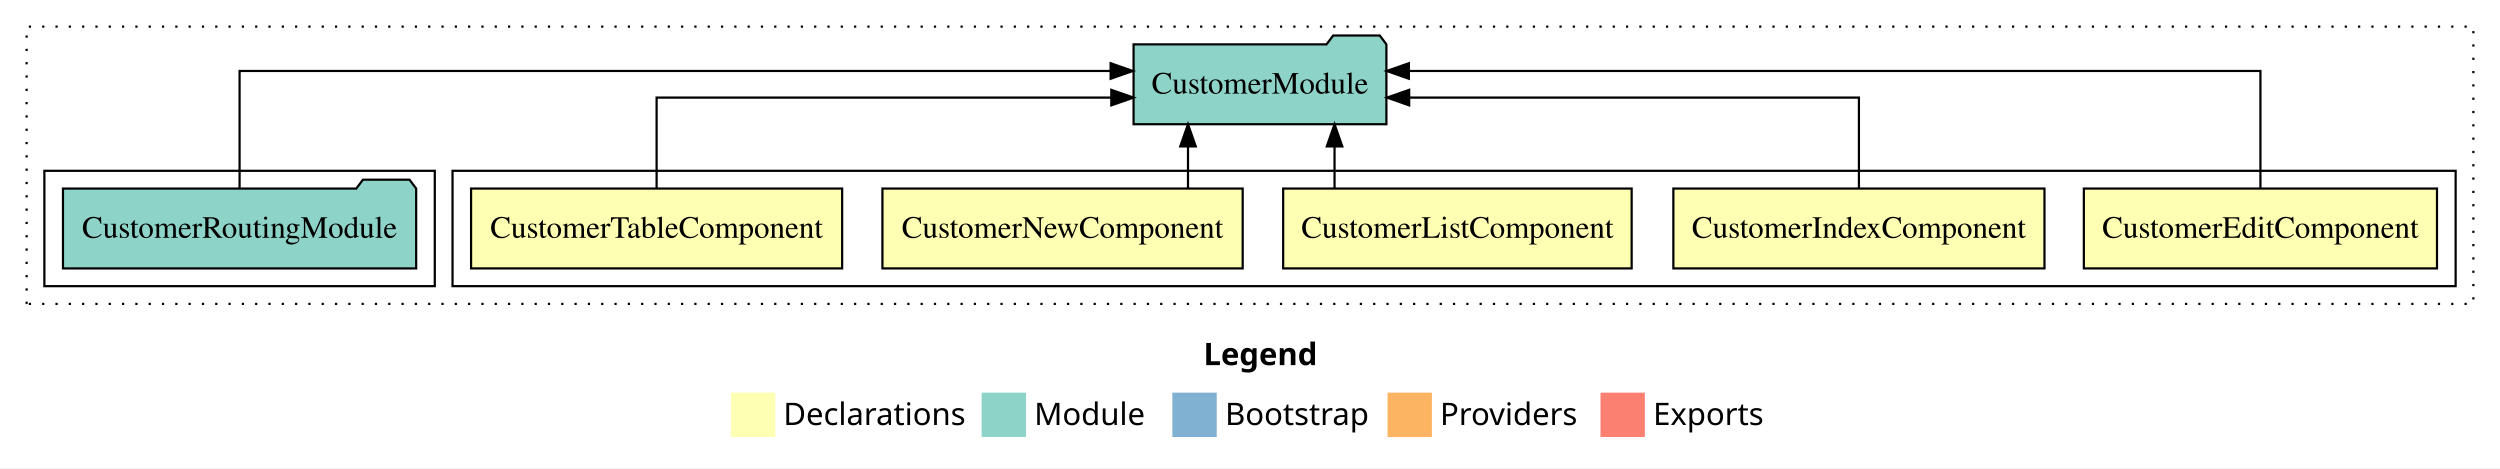
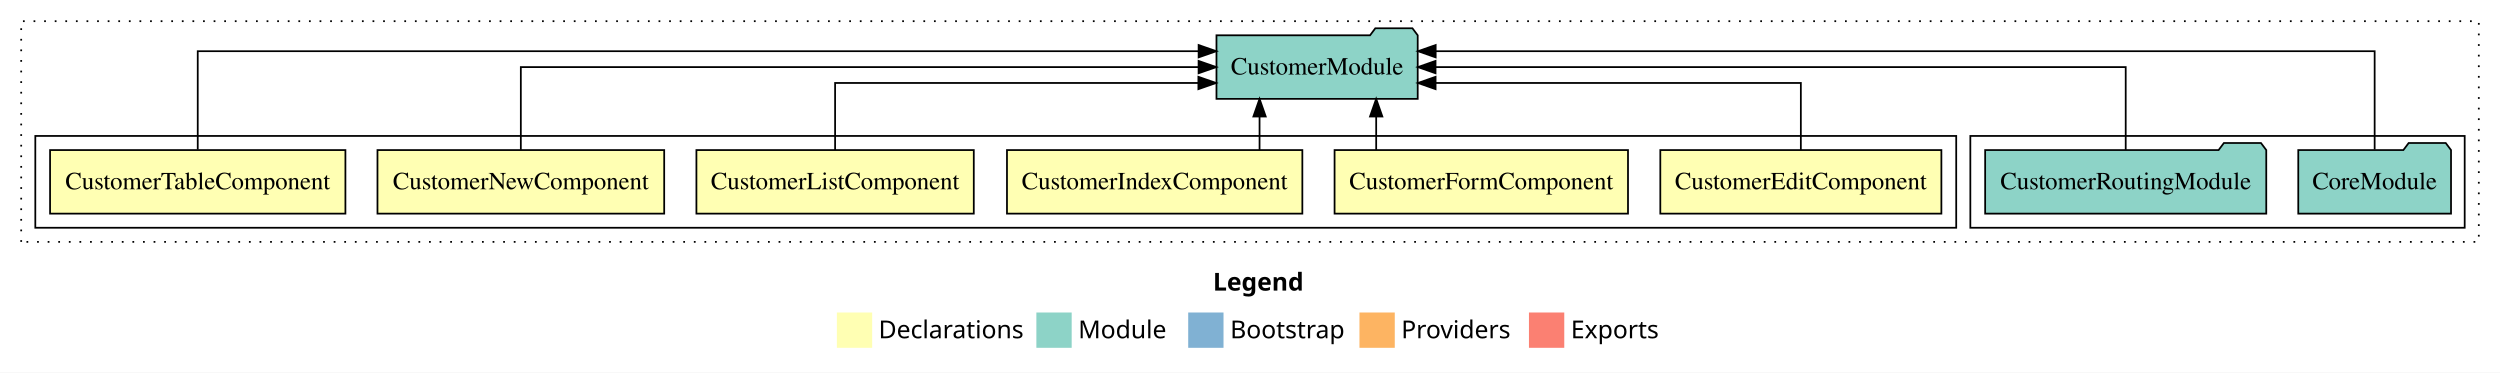
- <svg xmlns="http://www.w3.org/2000/svg" width="1127pt" height="211pt" viewBox="0.00 0.00 1127.00 211.00">
+ <svg xmlns="http://www.w3.org/2000/svg" width="1416pt" height="211pt" viewBox="0.00 0.00 1416.00 211.00">
  <g id="graph0" class="graph" transform="scale(1 1) rotate(0) translate(4 207)">
-     <polygon fill="white" stroke="transparent" points="-4,4 -4,-207 1123,-207 1123,4 -4,4" />
-     <text text-anchor="start" x="538.51" y="-42.4" font-family="Times-12" font-weight="bold" font-size="14.00">Legend</text>
-     <polygon fill="#ffffb3" stroke="transparent" points="325.5,-10 325.5,-30 345.5,-30 345.5,-10 325.5,-10" />
-     <text text-anchor="start" x="349.13" y="-15.4" font-family="Times-12" font-size="14.00">  Declarations</text>
-     <polygon fill="#8dd3c7" stroke="transparent" points="438.5,-10 438.5,-30 458.5,-30 458.5,-10 438.5,-10" />
-     <text text-anchor="start" x="462.23" y="-15.4" font-family="Times-12" font-size="14.00">  Module</text>
-     <polygon fill="#80b1d3" stroke="transparent" points="524.5,-10 524.5,-30 544.5,-30 544.5,-10 524.5,-10" />
-     <text text-anchor="start" x="548.28" y="-15.4" font-family="Times-12" font-size="14.00">  Bootstrap</text>
-     <polygon fill="#fdb462" stroke="transparent" points="621.5,-10 621.5,-30 641.5,-30 641.5,-10 621.5,-10" />
-     <text text-anchor="start" x="645.17" y="-15.4" font-family="Times-12" font-size="14.00">  Providers</text>
-     <polygon fill="#fb8072" stroke="transparent" points="717.5,-10 717.5,-30 737.5,-30 737.5,-10 717.5,-10" />
-     <text text-anchor="start" x="741.23" y="-15.4" font-family="Times-12" font-size="14.00">  Exports</text>
+     <polygon fill="white" stroke="transparent" points="-4,4 -4,-207 1412,-207 1412,4 -4,4" />
+     <text text-anchor="start" x="683.01" y="-42.4" font-family="Times-12" font-weight="bold" font-size="14.00">Legend</text>
+     <polygon fill="#ffffb3" stroke="transparent" points="470,-10 470,-30 490,-30 490,-10 470,-10" />
+     <text text-anchor="start" x="493.63" y="-15.4" font-family="Times-12" font-size="14.00">  Declarations</text>
+     <polygon fill="#8dd3c7" stroke="transparent" points="583,-10 583,-30 603,-30 603,-10 583,-10" />
+     <text text-anchor="start" x="606.73" y="-15.4" font-family="Times-12" font-size="14.00">  Module</text>
+     <polygon fill="#80b1d3" stroke="transparent" points="669,-10 669,-30 689,-30 689,-10 669,-10" />
+     <text text-anchor="start" x="692.78" y="-15.4" font-family="Times-12" font-size="14.00">  Bootstrap</text>
+     <polygon fill="#fdb462" stroke="transparent" points="766,-10 766,-30 786,-30 786,-10 766,-10" />
+     <text text-anchor="start" x="789.67" y="-15.4" font-family="Times-12" font-size="14.00">  Providers</text>
+     <polygon fill="#fb8072" stroke="transparent" points="862,-10 862,-30 882,-30 882,-10 862,-10" />
+     <text text-anchor="start" x="885.73" y="-15.4" font-family="Times-12" font-size="14.00">  Exports</text>
    <g id="clust1" class="cluster">
-       <polygon fill="none" stroke="black" stroke-dasharray="1,5" points="8,-70 8,-195 1111,-195 1111,-70 8,-70" />
+       <polygon fill="none" stroke="black" stroke-dasharray="1,5" points="8,-70 8,-195 1400,-195 1400,-70 8,-70" />
+     </g>
+     <g id="clust9" class="cluster">
+       <polygon fill="none" stroke="black" points="1112,-78 1112,-130 1392,-130 1392,-78 1112,-78" />
    </g>
    <g id="clust2" class="cluster">
-       <polygon fill="none" stroke="black" points="200,-78 200,-130 1103,-130 1103,-78 200,-78" />
-     </g>
-     <g id="clust8" class="cluster">
-       <polygon fill="none" stroke="black" points="16,-78 16,-130 192,-130 192,-78 16,-78" />
+       <polygon fill="none" stroke="black" points="16,-78 16,-130 1104,-130 1104,-78 16,-78" />
    </g>
    <g id="node1" class="node">
-       <polygon fill="#ffffb3" stroke="black" points="1094.6,-122 935.4,-122 935.4,-86 1094.6,-86 1094.6,-122" />
-       <text text-anchor="middle" x="1015" y="-99.8" font-family="Times,serif" font-size="14.00">CustomerEditComponent</text>
+       <polygon fill="#ffffb3" stroke="black" points="1095.6,-122 936.4,-122 936.4,-86 1095.6,-86 1095.6,-122" />
+       <text text-anchor="middle" x="1016" y="-99.8" font-family="Times,serif" font-size="14.00">CustomerEditComponent</text>
+     </g>
+     <g id="node7" class="node">
+       <polygon fill="#8dd3c7" stroke="black" points="798.99,-187 795.99,-191 774.99,-191 771.99,-187 685.01,-187 685.01,-151 798.99,-151 798.99,-187" />
+       <text text-anchor="middle" x="742" y="-164.8" font-family="Times,serif" font-size="14.00">CustomerModule</text>
+     </g>
+     <g id="edge1" class="edge">
+       <path fill="none" stroke="black" d="M1016,-122.03C1016,-138.4 1016,-160 1016,-160 1016,-160 809.11,-160 809.11,-160" />
+       <polygon fill="black" stroke="black" points="809.11,-156.5 799.11,-160 809.11,-163.5 809.11,-156.5" />
+     </g>
+     <g id="node2" class="node">
+       <polygon fill="#ffffb3" stroke="black" points="918.1,-122 751.9,-122 751.9,-86 918.1,-86 918.1,-122" />
+       <text text-anchor="middle" x="835" y="-99.8" font-family="Times,serif" font-size="14.00">CustomerFormComponent</text>
+     </g>
+     <g id="edge2" class="edge">
+       <path fill="none" stroke="black" d="M775.47,-122.11C775.47,-122.11 775.47,-140.99 775.47,-140.99" />
+       <polygon fill="black" stroke="black" points="771.97,-140.99 775.47,-150.99 778.97,-140.99 771.97,-140.99" />
+     </g>
+     <g id="node3" class="node">
+       <polygon fill="#ffffb3" stroke="black" points="733.65,-122 566.35,-122 566.35,-86 733.65,-86 733.65,-122" />
+       <text text-anchor="middle" x="650" y="-99.8" font-family="Times,serif" font-size="14.00">CustomerIndexComponent</text>
+     </g>
+     <g id="edge3" class="edge">
+       <path fill="none" stroke="black" d="M709.41,-122.11C709.41,-122.11 709.41,-140.99 709.41,-140.99" />
+       <polygon fill="black" stroke="black" points="705.91,-140.99 709.41,-150.99 712.91,-140.99 705.91,-140.99" />
+     </g>
+     <g id="node4" class="node">
+       <polygon fill="#ffffb3" stroke="black" points="547.55,-122 390.45,-122 390.45,-86 547.55,-86 547.55,-122" />
+       <text text-anchor="middle" x="469" y="-99.8" font-family="Times,serif" font-size="14.00">CustomerListComponent</text>
+     </g>
+     <g id="edge4" class="edge">
+       <path fill="none" stroke="black" d="M469,-122.03C469,-138.4 469,-160 469,-160 469,-160 674.77,-160 674.77,-160" />
+       <polygon fill="black" stroke="black" points="674.77,-163.5 684.77,-160 674.77,-156.5 674.77,-163.5" />
+     </g>
+     <g id="node5" class="node">
+       <polygon fill="#ffffb3" stroke="black" points="372.2,-122 209.8,-122 209.8,-86 372.2,-86 372.2,-122" />
+       <text text-anchor="middle" x="291" y="-99.8" font-family="Times,serif" font-size="14.00">CustomerNewComponent</text>
+     </g>
+     <g id="edge5" class="edge">
+       <path fill="none" stroke="black" d="M291,-122.11C291,-141.34 291,-169 291,-169 291,-169 674.88,-169 674.88,-169" />
+       <polygon fill="black" stroke="black" points="674.88,-172.5 684.88,-169 674.88,-165.5 674.88,-172.5" />
    </g>
    <g id="node6" class="node">
-       <polygon fill="#8dd3c7" stroke="black" points="620.99,-187 617.99,-191 596.99,-191 593.99,-187 507.01,-187 507.01,-151 620.99,-151 620.99,-187" />
-       <text text-anchor="middle" x="564" y="-164.8" font-family="Times,serif" font-size="14.00">CustomerModule</text>
-     </g>
-     <g id="edge1" class="edge">
-       <path fill="none" stroke="black" d="M1015,-122.28C1015,-143.32 1015,-175 1015,-175 1015,-175 631.12,-175 631.12,-175" />
-       <polygon fill="black" stroke="black" points="631.12,-171.5 621.12,-175 631.12,-178.5 631.12,-171.5" />
-     </g>
-     <g id="node2" class="node">
-       <polygon fill="#ffffb3" stroke="black" points="917.65,-122 750.35,-122 750.35,-86 917.65,-86 917.65,-122" />
-       <text text-anchor="middle" x="834" y="-99.8" font-family="Times,serif" font-size="14.00">CustomerIndexComponent</text>
-     </g>
-     <g id="edge2" class="edge">
-       <path fill="none" stroke="black" d="M834,-122.02C834,-139.37 834,-163 834,-163 834,-163 631.26,-163 631.26,-163" />
-       <polygon fill="black" stroke="black" points="631.26,-159.5 621.26,-163 631.26,-166.5 631.26,-159.5" />
-     </g>
-     <g id="node3" class="node">
-       <polygon fill="#ffffb3" stroke="black" points="731.55,-122 574.45,-122 574.45,-86 731.55,-86 731.55,-122" />
-       <text text-anchor="middle" x="653" y="-99.8" font-family="Times,serif" font-size="14.00">CustomerListComponent</text>
-     </g>
-     <g id="edge3" class="edge">
-       <path fill="none" stroke="black" d="M597.61,-122.11C597.61,-122.11 597.61,-140.99 597.61,-140.99" />
-       <polygon fill="black" stroke="black" points="594.11,-140.99 597.61,-150.99 601.11,-140.99 594.11,-140.99" />
-     </g>
-     <g id="node4" class="node">
-       <polygon fill="#ffffb3" stroke="black" points="556.2,-122 393.8,-122 393.8,-86 556.2,-86 556.2,-122" />
-       <text text-anchor="middle" x="475" y="-99.8" font-family="Times,serif" font-size="14.00">CustomerNewComponent</text>
-     </g>
-     <g id="edge4" class="edge">
-       <path fill="none" stroke="black" d="M531.55,-122.11C531.55,-122.11 531.55,-140.99 531.55,-140.99" />
-       <polygon fill="black" stroke="black" points="528.05,-140.99 531.55,-150.99 535.05,-140.99 528.05,-140.99" />
-     </g>
-     <g id="node5" class="node">
-       <polygon fill="#ffffb3" stroke="black" points="375.64,-122 208.36,-122 208.36,-86 375.64,-86 375.64,-122" />
-       <text text-anchor="middle" x="292" y="-99.8" font-family="Times,serif" font-size="14.00">CustomerTableComponent</text>
-     </g>
-     <g id="edge5" class="edge">
-       <path fill="none" stroke="black" d="M292,-122.02C292,-139.37 292,-163 292,-163 292,-163 496.98,-163 496.98,-163" />
-       <polygon fill="black" stroke="black" points="496.98,-166.5 506.98,-163 496.98,-159.5 496.98,-166.5" />
-     </g>
-     <g id="node7" class="node">
-       <polygon fill="#8dd3c7" stroke="black" points="183.61,-122 180.61,-126 159.61,-126 156.61,-122 24.39,-122 24.39,-86 183.61,-86 183.61,-122" />
-       <text text-anchor="middle" x="104" y="-99.8" font-family="Times,serif" font-size="14.00">CustomerRoutingModule</text>
+       <polygon fill="#ffffb3" stroke="black" points="191.64,-122 24.36,-122 24.36,-86 191.64,-86 191.64,-122" />
+       <text text-anchor="middle" x="108" y="-99.8" font-family="Times,serif" font-size="14.00">CustomerTableComponent</text>
    </g>
    <g id="edge6" class="edge">
-       <path fill="none" stroke="black" d="M104,-122.28C104,-143.32 104,-175 104,-175 104,-175 496.67,-175 496.67,-175" />
-       <polygon fill="black" stroke="black" points="496.67,-178.5 506.67,-175 496.67,-171.5 496.67,-178.5" />
+       <path fill="none" stroke="black" d="M108,-122.29C108,-144.21 108,-178 108,-178 108,-178 674.9,-178 674.9,-178" />
+       <polygon fill="black" stroke="black" points="674.9,-181.5 684.9,-178 674.9,-174.5 674.9,-181.5" />
+     </g>
+     <g id="node8" class="node">
+       <polygon fill="#8dd3c7" stroke="black" points="1384.26,-122 1381.26,-126 1360.26,-126 1357.26,-122 1297.74,-122 1297.74,-86 1384.26,-86 1384.26,-122" />
+       <text text-anchor="middle" x="1341" y="-99.8" font-family="Times,serif" font-size="14.00">CoreModule</text>
+     </g>
+     <g id="edge7" class="edge">
+       <path fill="none" stroke="black" d="M1341,-122.29C1341,-144.21 1341,-178 1341,-178 1341,-178 809.16,-178 809.16,-178" />
+       <polygon fill="black" stroke="black" points="809.16,-174.5 799.16,-178 809.16,-181.5 809.16,-174.5" />
+     </g>
+     <g id="node9" class="node">
+       <polygon fill="#8dd3c7" stroke="black" points="1279.61,-122 1276.61,-126 1255.61,-126 1252.61,-122 1120.39,-122 1120.39,-86 1279.61,-86 1279.61,-122" />
+       <text text-anchor="middle" x="1200" y="-99.8" font-family="Times,serif" font-size="14.00">CustomerRoutingModule</text>
+     </g>
+     <g id="edge8" class="edge">
+       <path fill="none" stroke="black" d="M1200,-122.11C1200,-141.34 1200,-169 1200,-169 1200,-169 809.08,-169 809.08,-169" />
+       <polygon fill="black" stroke="black" points="809.08,-165.5 799.08,-169 809.08,-172.5 809.08,-165.5" />
    </g>
  </g>
</svg>
